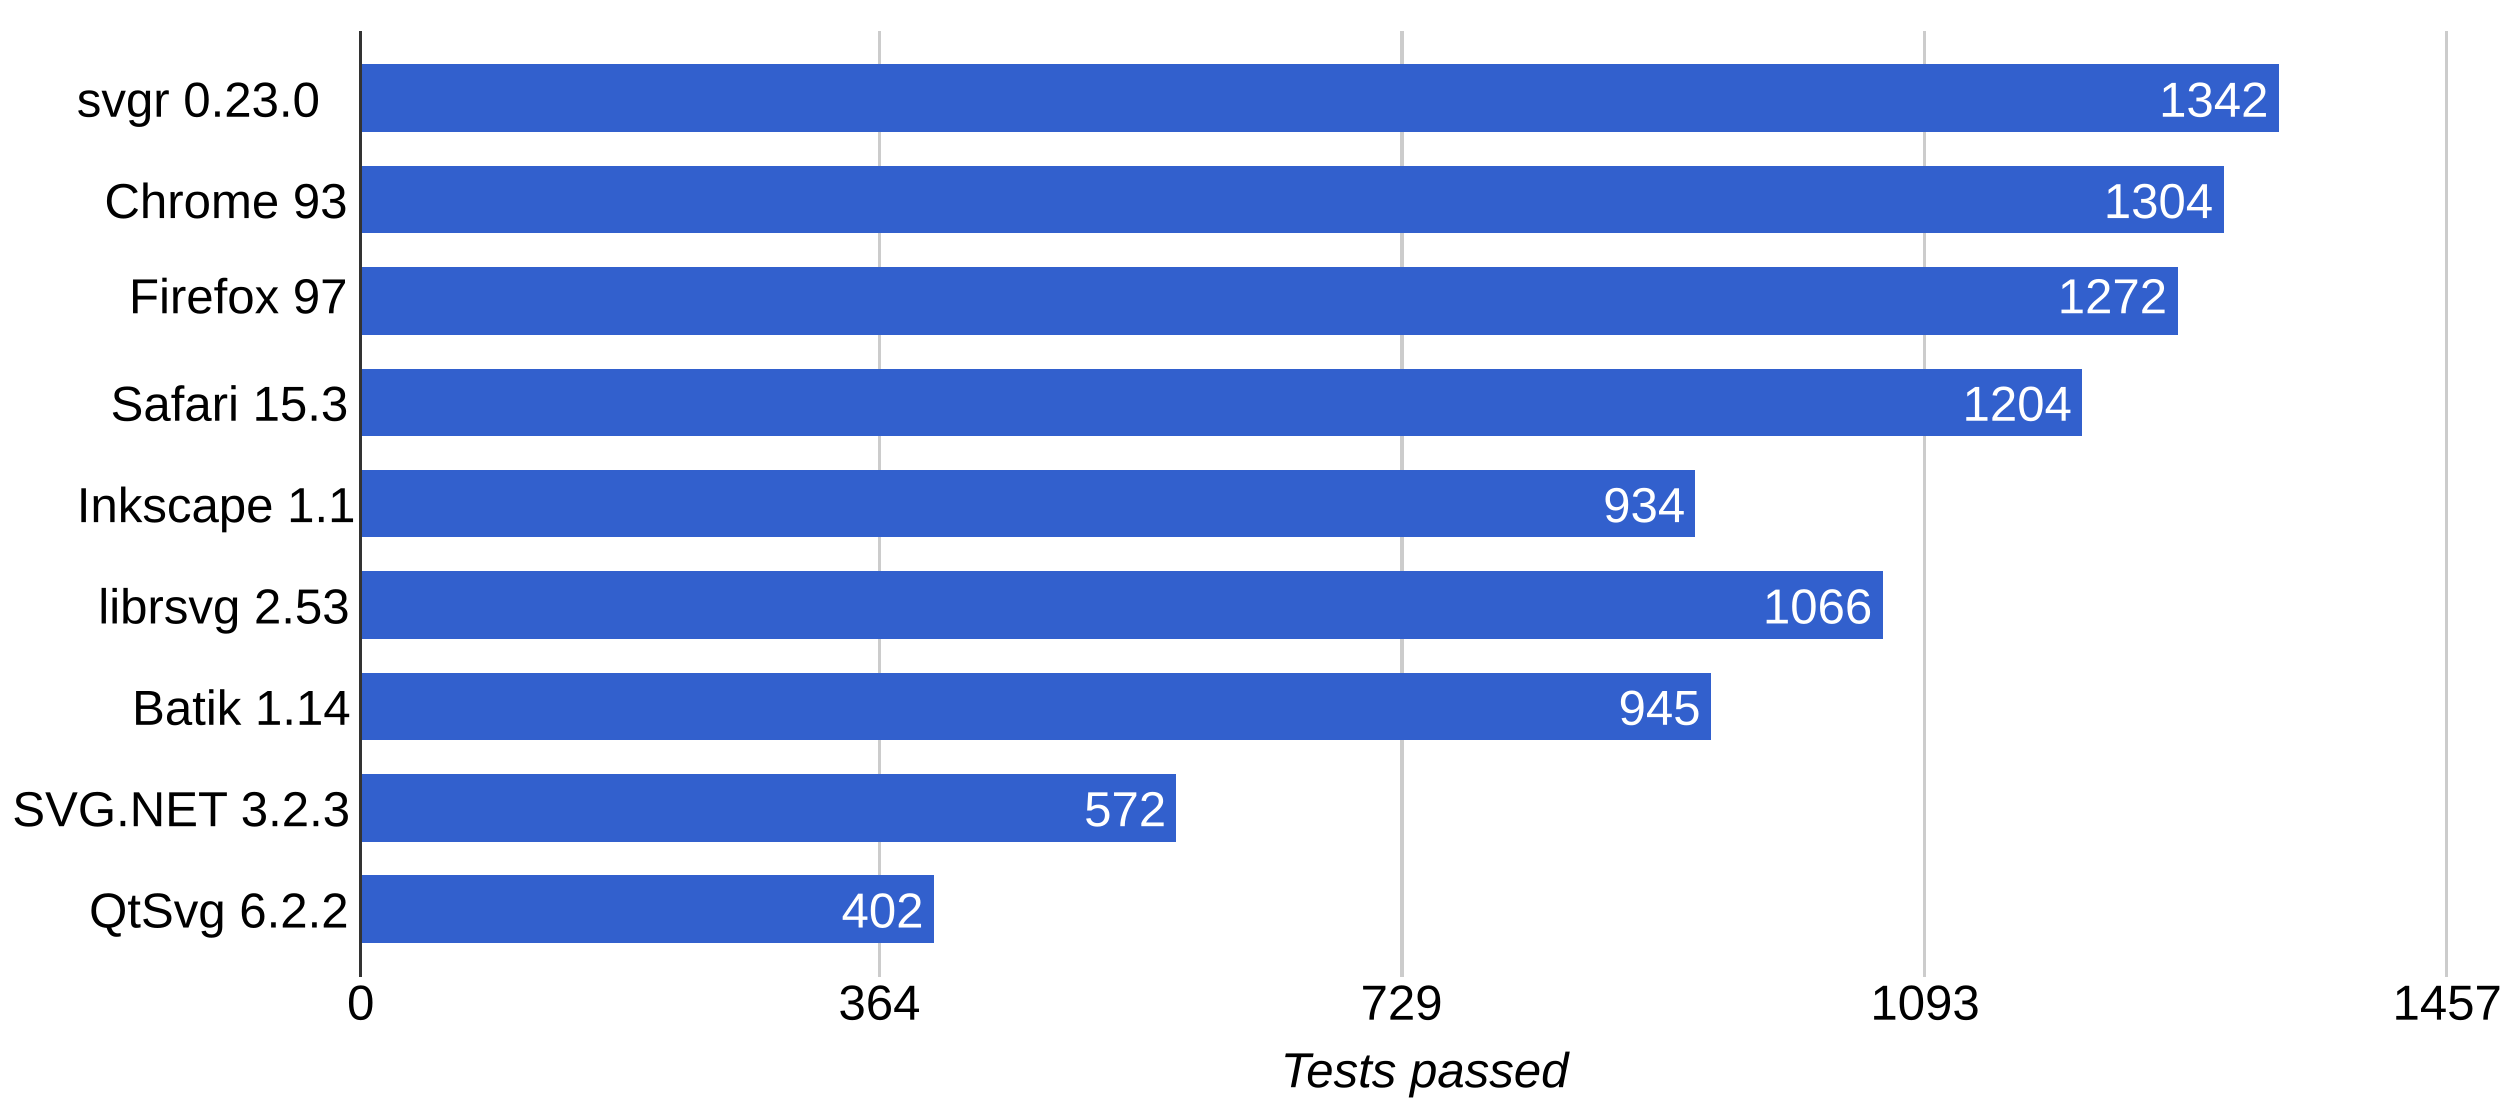
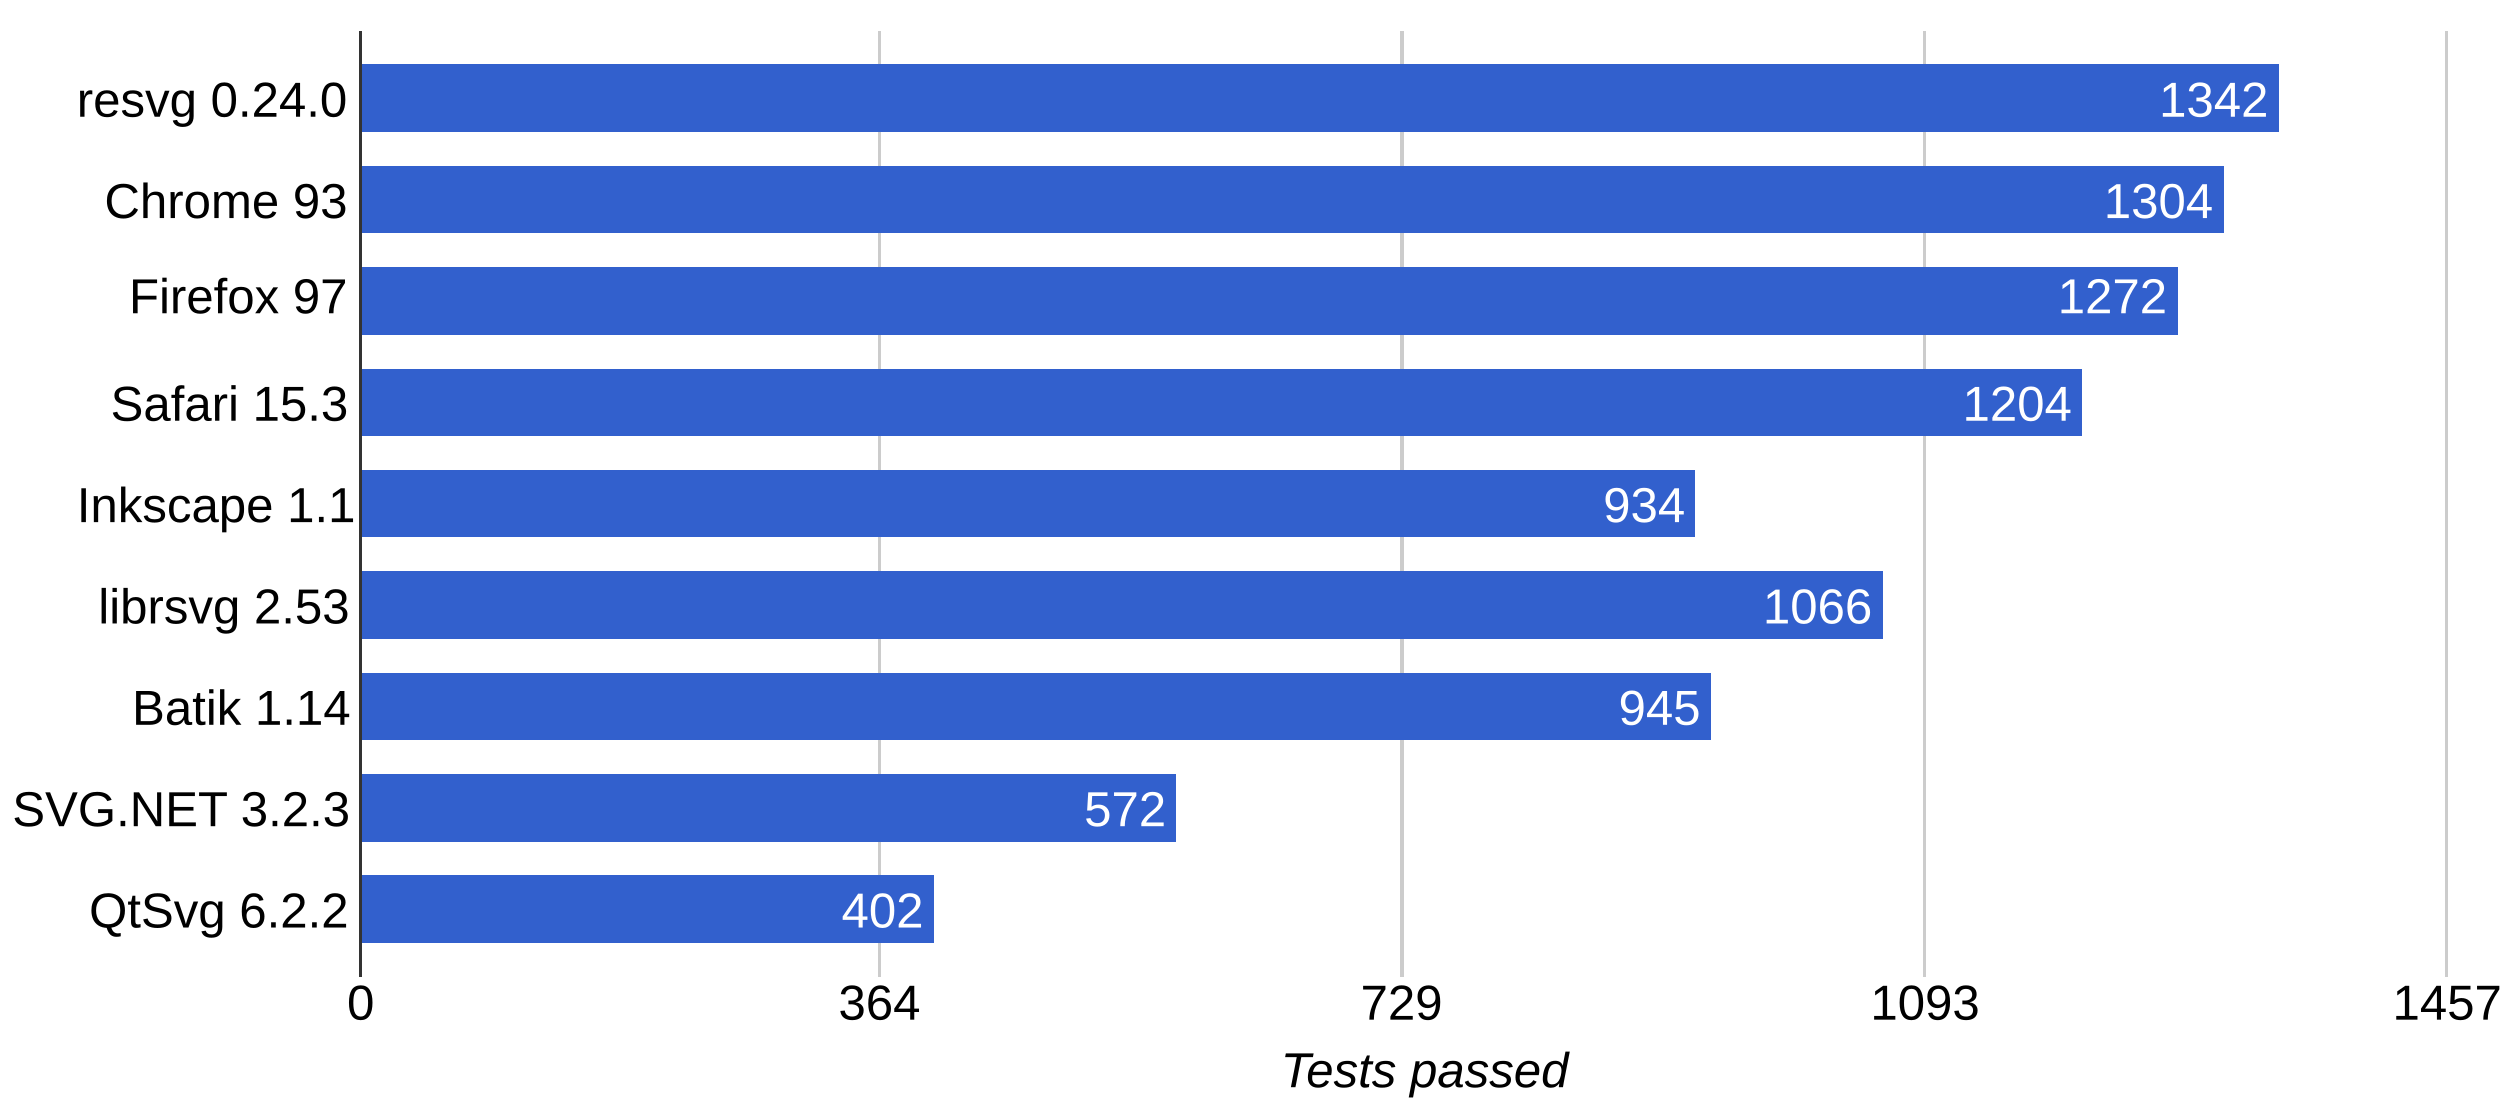
<svg xmlns="http://www.w3.org/2000/svg" height="359" shape-rendering="crispEdges" width="814">
  <rect width="814" height="359" fill="white" />
-   <text font-family="Arial" font-size="16" x="25" y="38">svgr 0.23.0</text>
+   <text font-family="Arial" font-size="16" x="25" y="38">resvg 0.24.0</text>
  <text font-family="Arial" font-size="16" x="34" y="71">Chrome 93</text>
  <text font-family="Arial" font-size="16" x="42" y="102">Firefox 97</text>
  <text font-family="Arial" font-size="16" x="36" y="137">Safari 15.3</text>
  <text font-family="Arial" font-size="16" x="25" y="170">Inkscape 1.1</text>
  <text font-family="Arial" font-size="16" x="32" y="203">librsvg 2.53</text>
  <text font-family="Arial" font-size="16" x="43" y="236">Batik 1.14</text>
  <text font-family="Arial" font-size="16" x="4" y="269">SVG.NET 3.2.3</text>
  <text font-family="Arial" font-size="16" x="29" y="302">QtSvg 6.2.2</text>
  <rect fill="#ccc" height="308" width="1" x="117" y="10" />
  <text fill="#000" font-family="Arial" font-size="16" x="113" y="332">0</text>
  <rect fill="#ccc" height="308" width="1" x="286" y="10" />
  <text fill="#000" font-family="Arial" font-size="16" x="273" y="332">364</text>
  <rect fill="#ccc" height="308" width="1" x="456" y="10" />
  <text fill="#000" font-family="Arial" font-size="16" x="443" y="332">729</text>
  <rect fill="#ccc" height="308" width="1" x="626" y="10" />
  <text fill="#000" font-family="Arial" font-size="16" x="609" y="332">1093</text>
  <rect fill="#ccc" height="308" width="1" x="796" y="10" />
  <text fill="#000" font-family="Arial" font-size="16" x="779" y="332">1457</text>
  <rect fill="#3260cd" height="22" width="625" x="117" y="21" />
  <text fill="#fff" font-family="Arial" font-size="16" x="703" y="38">1342</text>
  <rect fill="#3260cd" height="22" width="607" x="117" y="54" />
  <text fill="#fff" font-family="Arial" font-size="16" x="685" y="71">1304</text>
  <rect fill="#3260cd" height="22" width="592" x="117" y="87" />
  <text fill="#fff" font-family="Arial" font-size="16" x="670" y="102">1272</text>
  <rect fill="#3260cd" height="22" width="561" x="117" y="120" />
  <text fill="#fff" font-family="Arial" font-size="16" x="639" y="137">1204</text>
  <rect fill="#3260cd" height="22" width="435" x="117" y="153" />
  <text fill="#fff" font-family="Arial" font-size="16" x="522" y="170">934</text>
  <rect fill="#3260cd" height="22" width="496" x="117" y="186" />
  <text fill="#fff" font-family="Arial" font-size="16" x="574" y="203">1066</text>
  <rect fill="#3260cd" height="22" width="440" x="117" y="219" />
  <text fill="#fff" font-family="Arial" font-size="16" x="527" y="236">945</text>
  <rect fill="#3260cd" height="22" width="266" x="117" y="252" />
  <text fill="#fff" font-family="Arial" font-size="16" x="353" y="269">572</text>
  <rect fill="#3260cd" height="22" width="187" x="117" y="285" />
  <text fill="#fff" font-family="Arial" font-size="16" x="274" y="302">402</text>
  <rect fill="#333" height="308" width="1" x="117" y="10" />
  <text font-family="Arial" font-size="16" font-style="italic" x="417" y="354">Tests passed</text>
</svg>
